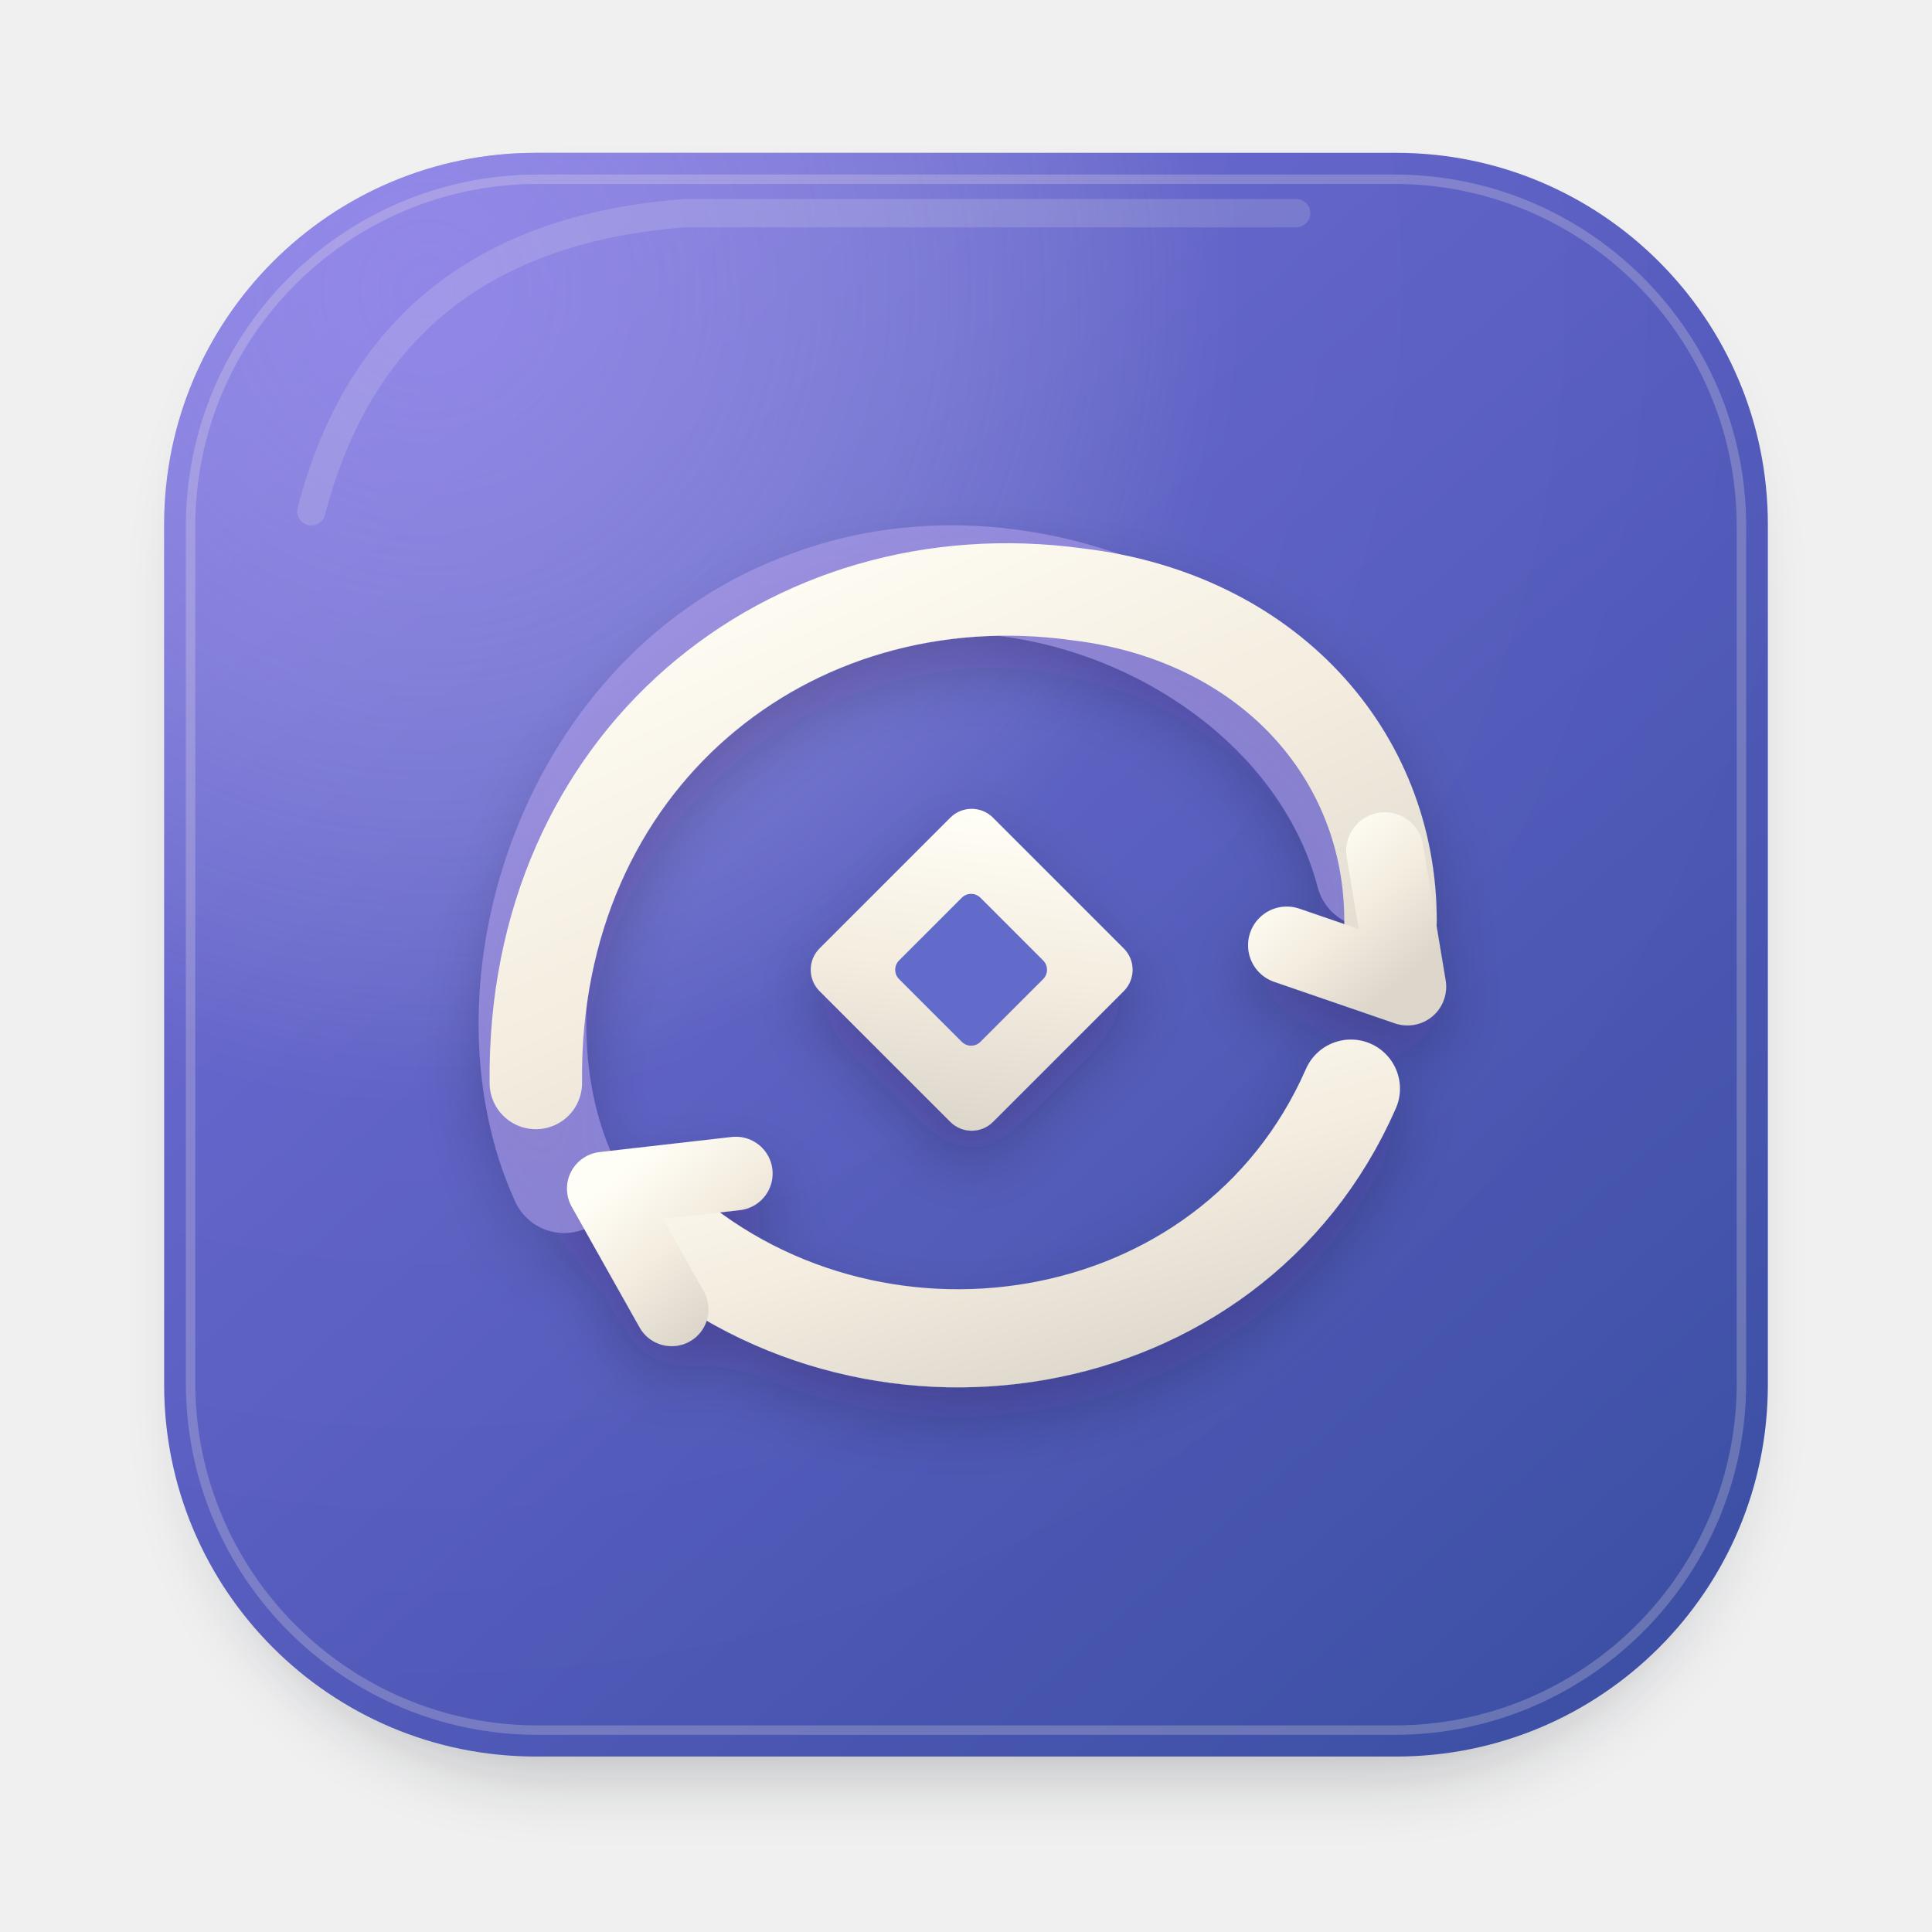
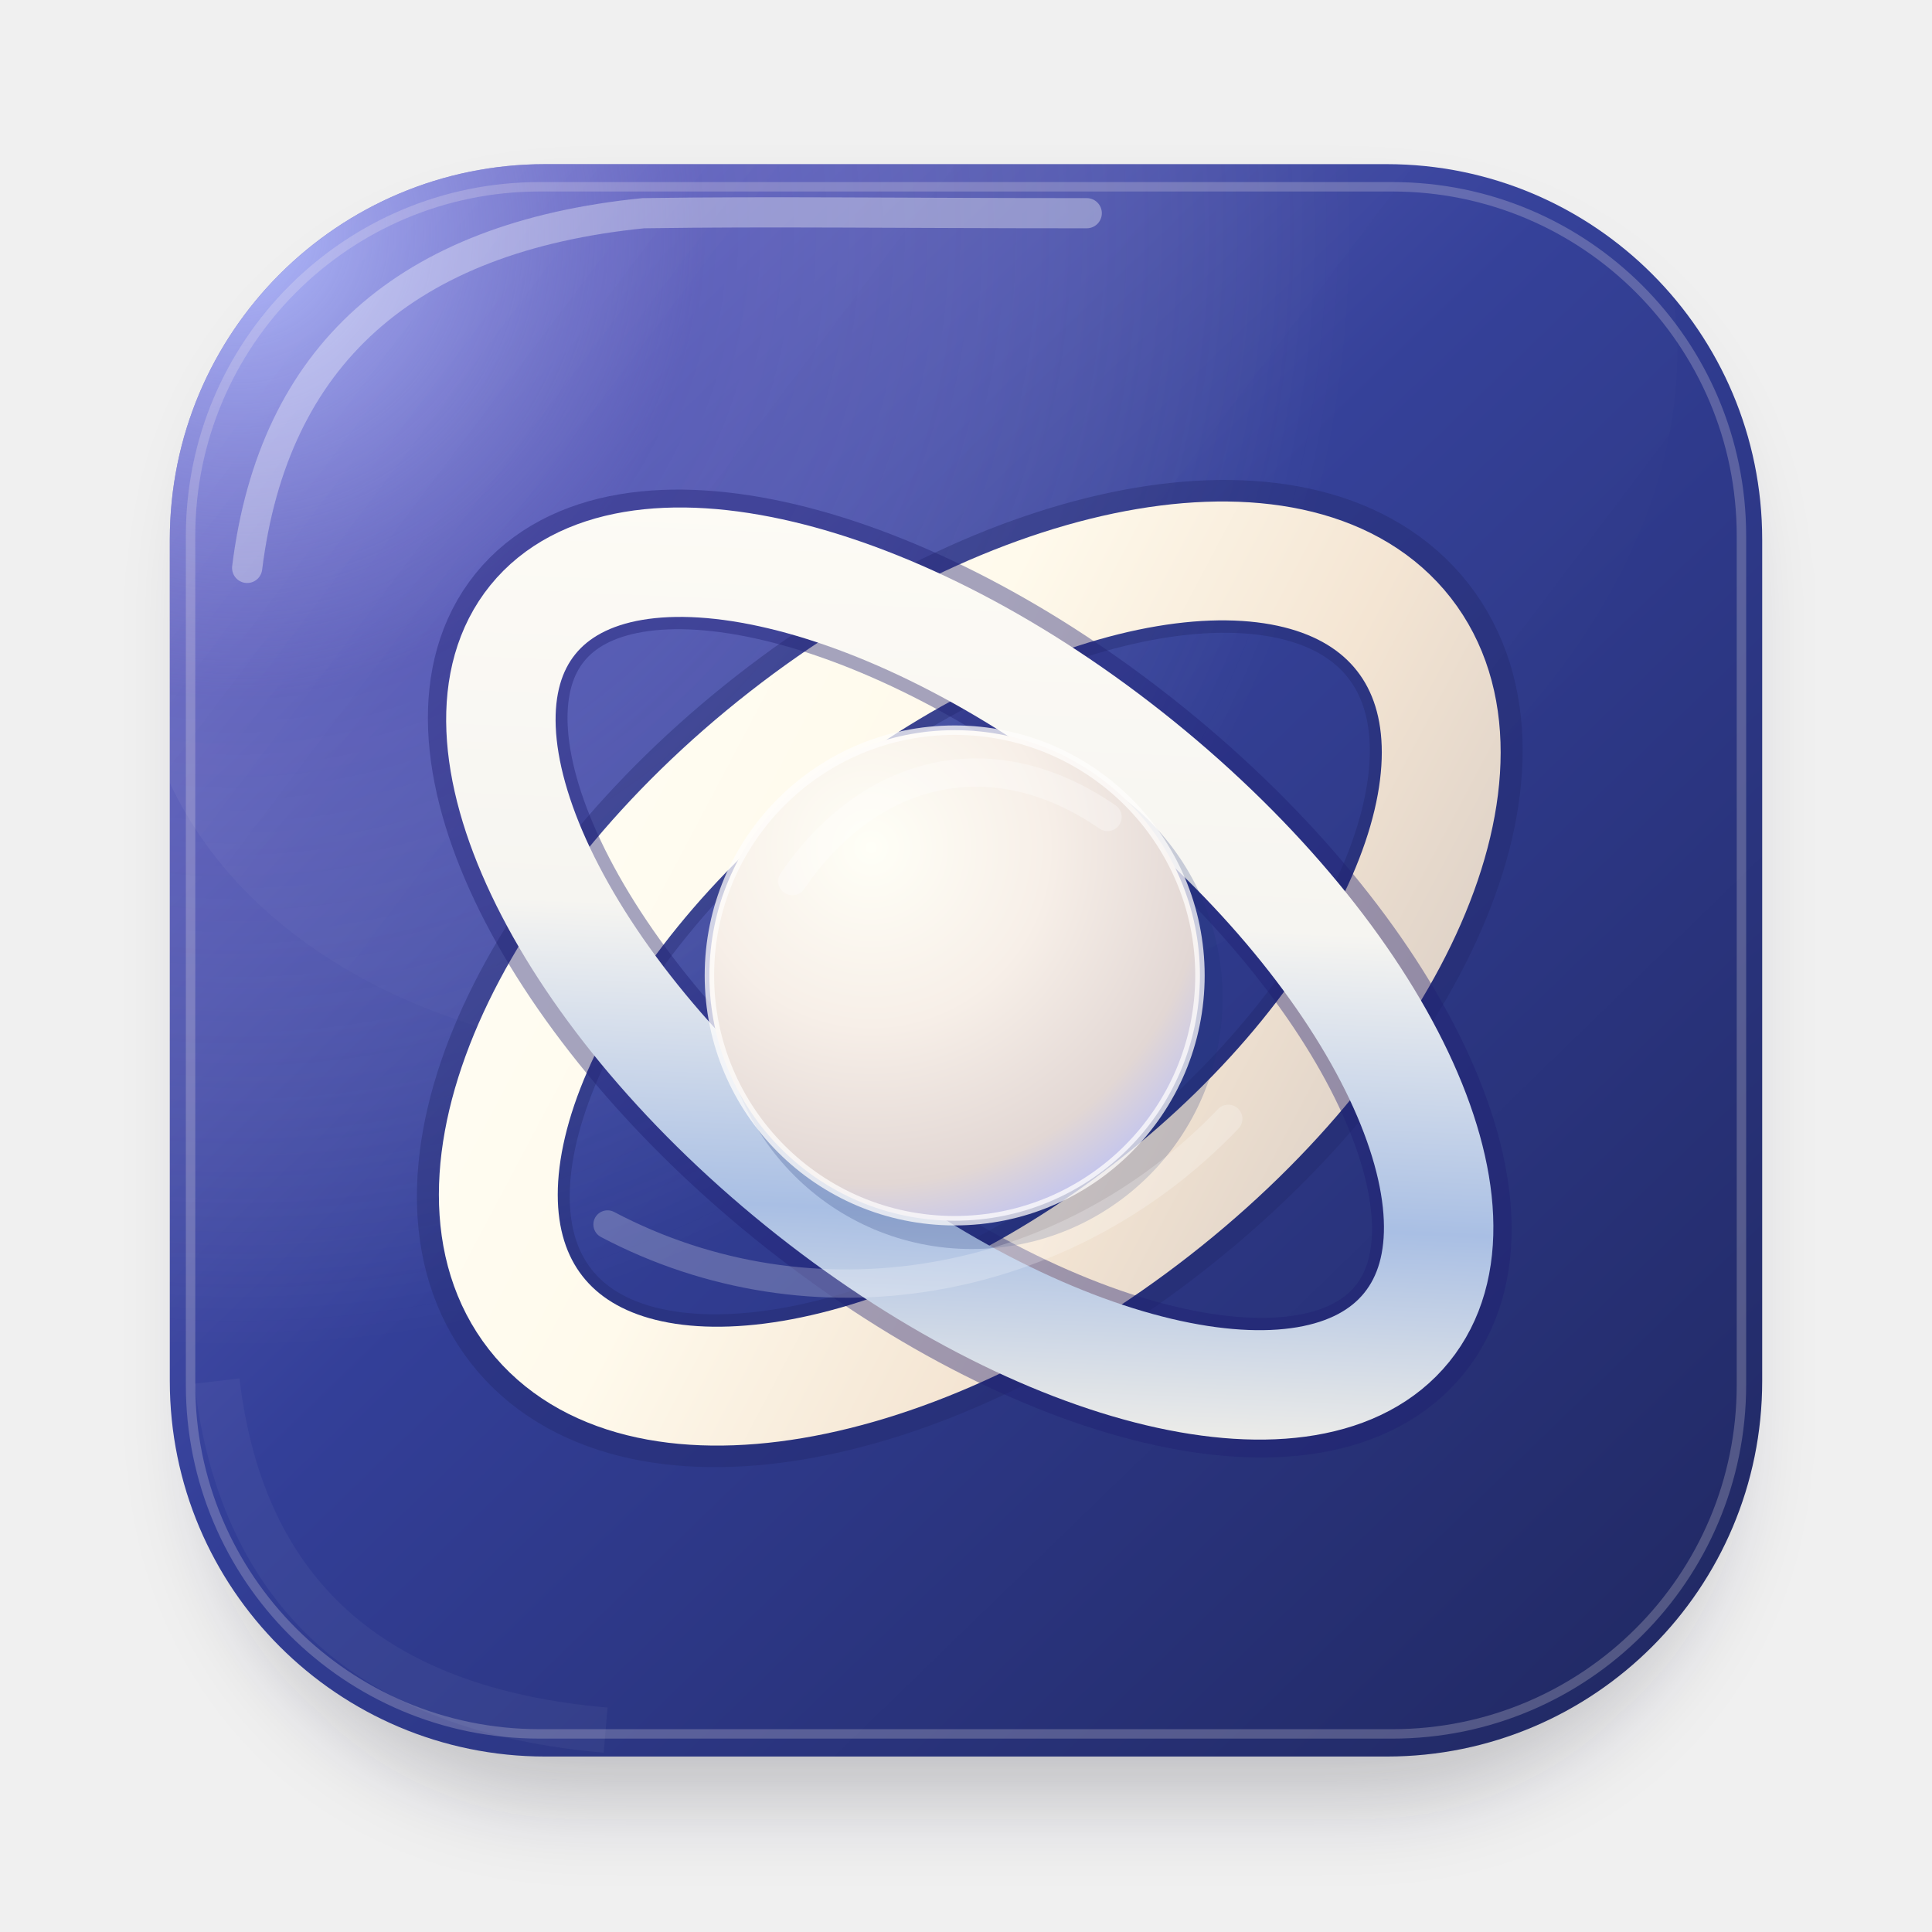
- <svg xmlns="http://www.w3.org/2000/svg" viewBox="0 0 1024 1024" width="1024" height="1024" role="img" aria-label="Loom Motion app icon">
+ <svg xmlns="http://www.w3.org/2000/svg" viewBox="0 0 1024 1024" width="1024" height="1024" role="img" aria-label="Loom Motion application icon">
  <defs>
-     <linearGradient id="tile" x1=".05" y1="0" x2=".93" y2="1">
-       <stop offset="0" stop-color="#7169D9" />
-       <stop offset="1" stop-color="#3B4FA3" />
+     <linearGradient id="base" x1="0" y1="0" x2="0.97" y2="1">
+       <stop offset="0" stop-color="#726FCC" />
+       <stop offset=".45" stop-color="#333F98" />
+       <stop offset="1" stop-color="#202861" />
    </linearGradient>
-     <linearGradient id="ivory" x1=".1" y1="0" x2=".9" y2="1">
-       <stop offset="0" stop-color="#FFFEF6" />
-       <stop offset=".5" stop-color="#F4EDE0" />
-       <stop offset="1" stop-color="#DDD6CB" />
+     <radialGradient id="glow" cx="0.04" cy="0.04" r=".98">
+       <stop offset="0" stop-color="#AFB9FF" stop-opacity=".92" />
+       <stop offset=".3" stop-color="#726FCC" stop-opacity=".23" />
+       <stop offset=".72" stop-color="#FFFFFF" stop-opacity="0" />
+     </radialGradient>
+     <linearGradient id="porcelain" x1=".06" y1="0" x2=".9" y2="1">
+       <stop offset="0" stop-color="#FFFDF3" />
+       <stop offset=".35" stop-color="#FFFAEC" />
+       <stop offset=".71" stop-color="#F4E5D3" />
+       <stop offset="1" stop-color="#DDD1C7" />
    </linearGradient>
-     <linearGradient id="inset" x1="0" y1="0" x2=".9" y2="1">
-       <stop offset="0" stop-color="#3B4FA3" />
-       <stop offset="1" stop-color="#7169D9" />
+     <linearGradient id="ribbon" x1="0" y1=".2" x2="1" y2=".85">
+       <stop offset="0" stop-color="#FDFBF5" />
+       <stop offset=".43" stop-color="#F6F5F1" />
+       <stop offset=".74" stop-color="#A9BFE4" />
+       <stop offset="1" stop-color="#F7F3E9" />
    </linearGradient>
-     <radialGradient id="sheen" cx=".16" cy=".08" r=".9">
-       <stop offset="0" stop-color="#BBABFF" stop-opacity=".46" />
-       <stop offset=".56" stop-color="#FFFFFF" stop-opacity=".03" />
+     <radialGradient id="pearl" cx=".33" cy=".24" r=".9">
+       <stop offset="0" stop-color="#FFFFF7" />
+       <stop offset=".4" stop-color="#F7EFE8" />
+       <stop offset=".76" stop-color="#E2D7D4" />
+       <stop offset="1" stop-color="#AFB9FF" />
+     </radialGradient>
+     <linearGradient id="groove" x1="0" y1="0" x2="1" y2="0">
+       <stop offset="0" stop-color="#202861" />
+       <stop offset=".47" stop-color="#461B39" />
+       <stop offset="1" stop-color="#333F98" />
+     </linearGradient>
+     <linearGradient id="sky" x1="0" y1="0" x2=".2" y2="1">
+       <stop offset="0" stop-color="#F5C9B5" />
+       <stop offset=".62" stop-color="#FAD2BE" />
+       <stop offset="1" stop-color="#EFAE9E" />
+     </linearGradient>
+     <linearGradient id="film" x1="0" y1="0" x2=".95" y2="1">
+       <stop offset="0" stop-color="#3B9FAE" />
+       <stop offset=".5" stop-color="#317FA5" />
+       <stop offset="1" stop-color="#15AEB3" />
+     </linearGradient>
+     <linearGradient id="specular" x1="0" y1="0" x2="1" y2="1">
+       <stop offset="0" stop-color="#FFFFFF" stop-opacity=".31" />
+       <stop offset=".35" stop-color="#FFFFFF" stop-opacity=".05" />
      <stop offset="1" stop-color="#FFFFFF" stop-opacity="0" />
-     </radialGradient>
-     <filter id="tile-shadow" x="-20%" y="-20%" width="140%" height="155%">
-       <feGaussianBlur stdDeviation="17" />
-     </filter>
-     <filter id="markshadow" x="-20%" y="-20%" width="140%" height="145%">
-       <feDropShadow dx="0" dy="16" stdDeviation="17" flood-color="#261928" flood-opacity=".24" />
+     </linearGradient>
+     <clipPath id="tileClip">
+       <rect x="90" y="87" width="844" height="844" rx="199" />
+     </clipPath>
+     <filter id="drop" x="-22%" y="-22%" width="145%" height="150%">
+       <feGaussianBlur stdDeviation="22" />
    </filter>
  </defs>
-   <rect x="104" y="113" width="817" height="829" rx="192" fill="#171A2A" opacity=".22" filter="url(#tile-shadow)" />
-   <rect x="87" y="81" width="850" height="850" rx="197" fill="url(#tile)" />
-   <rect x="87" y="81" width="850" height="850" rx="197" fill="url(#sheen)" />
-   <rect x="101" y="95" width="822" height="822" rx="184" fill="none" stroke="#FFF8E8" stroke-opacity=".22" stroke-width="5" />
-   <path d="M165 271 Q203 125 363 113 L687 113" fill="none" stroke="#FFFDF4" stroke-opacity=".15" stroke-width="15" stroke-linecap="round" />
-   <g filter="url(#markshadow)" stroke-linecap="round" stroke-linejoin="round">
-     <path d="M299 625 C253 524 303 365 430 320 C548 276 696 348 726 463" fill="none" stroke="#B7A5EE" stroke-width="57" opacity=".5" />
-     <path d="M284 574 C282 403 418 294 571 315 C672 327 737 400 737 488" fill="none" stroke="url(#ivory)" stroke-width="49" />
-     <path d="M734 451 L746 523 L682 501" fill="none" stroke="url(#ivory)" stroke-width="41" />
-     <path d="M716 577 C652 723 459 751 346 647" fill="none" stroke="url(#ivory)" stroke-width="52" />
-     <path d="M356 694 L320 630 L390 622" fill="none" stroke="url(#ivory)" stroke-width="39" />
-     <rect x="450" y="449" width="130" height="130" rx="16" transform="rotate(45 515 514)" fill="url(#ivory)" />
-     <rect x="484" y="483" width="61" height="61" rx="7" transform="rotate(45 514 514)" fill="#626BCA" />
+   <rect x="112" y="123" width="804" height="831" rx="193" fill="#15152A" opacity=".22" filter="url(#drop)" />
+   <rect x="90" y="87" width="844" height="844" rx="199" fill="url(#base)" />
+   <g clip-path="url(#tileClip)">
+     <rect x="90" y="87" width="844" height="844" fill="url(#glow)" />
+     <ellipse cx="480" cy="258" rx="421" ry="288" transform="rotate(-19 480 258)" fill="url(#specular)" opacity=".48" />
+     <path d="M131 301 Q152 132 341 113 C410 112 473 113 576 113" stroke="#FFFFFF" stroke-opacity=".35" stroke-width="16" fill="none" stroke-linecap="round" />
+     <g transform="translate(0 10)">
+       <ellipse cx="514" cy="506" rx="295" ry="160" transform="rotate(-38 514 506)" fill="none" stroke="#222568" stroke-opacity=".35" stroke-width="81" />
+       <ellipse cx="514" cy="506" rx="292" ry="158" transform="rotate(-38 514 506)" fill="none" stroke="url(#porcelain)" stroke-width="63" />
+       <ellipse cx="514" cy="506" rx="300" ry="144" transform="rotate(39 514 506)" fill="none" stroke="#1F1F72" stroke-opacity=".4" stroke-width="74" />
+       <ellipse cx="514" cy="506" rx="298" ry="143" transform="rotate(39 514 506)" fill="none" stroke="url(#ribbon)" stroke-width="58" />
+       <circle cx="515" cy="519" r="133" fill="#1C3075" opacity=".22" />
+       <circle cx="506" cy="507" r="130" fill="url(#pearl)" stroke="#FFFDFC" stroke-opacity=".75" stroke-width="5" />
+       <path d="M420 457 C461 397 526 381 587 423" stroke="#FFFFFF" stroke-opacity=".31" stroke-width="15" fill="none" stroke-linecap="round" />
+       <path d="M322 639 C430 696 564 674 651 583" fill="none" stroke="#FFFFFF" stroke-opacity=".23" stroke-width="15" stroke-linecap="round" />
+     </g>
+     <path d="M115 732 Q135 901 321 917" fill="none" stroke="#FFFFFF" stroke-opacity=".04" stroke-width="24" />
  </g>
+   <rect x="101" y="99" width="822" height="820" rx="185" fill="none" stroke="#FFF7F0" stroke-opacity=".22" stroke-width="5" />
</svg>
